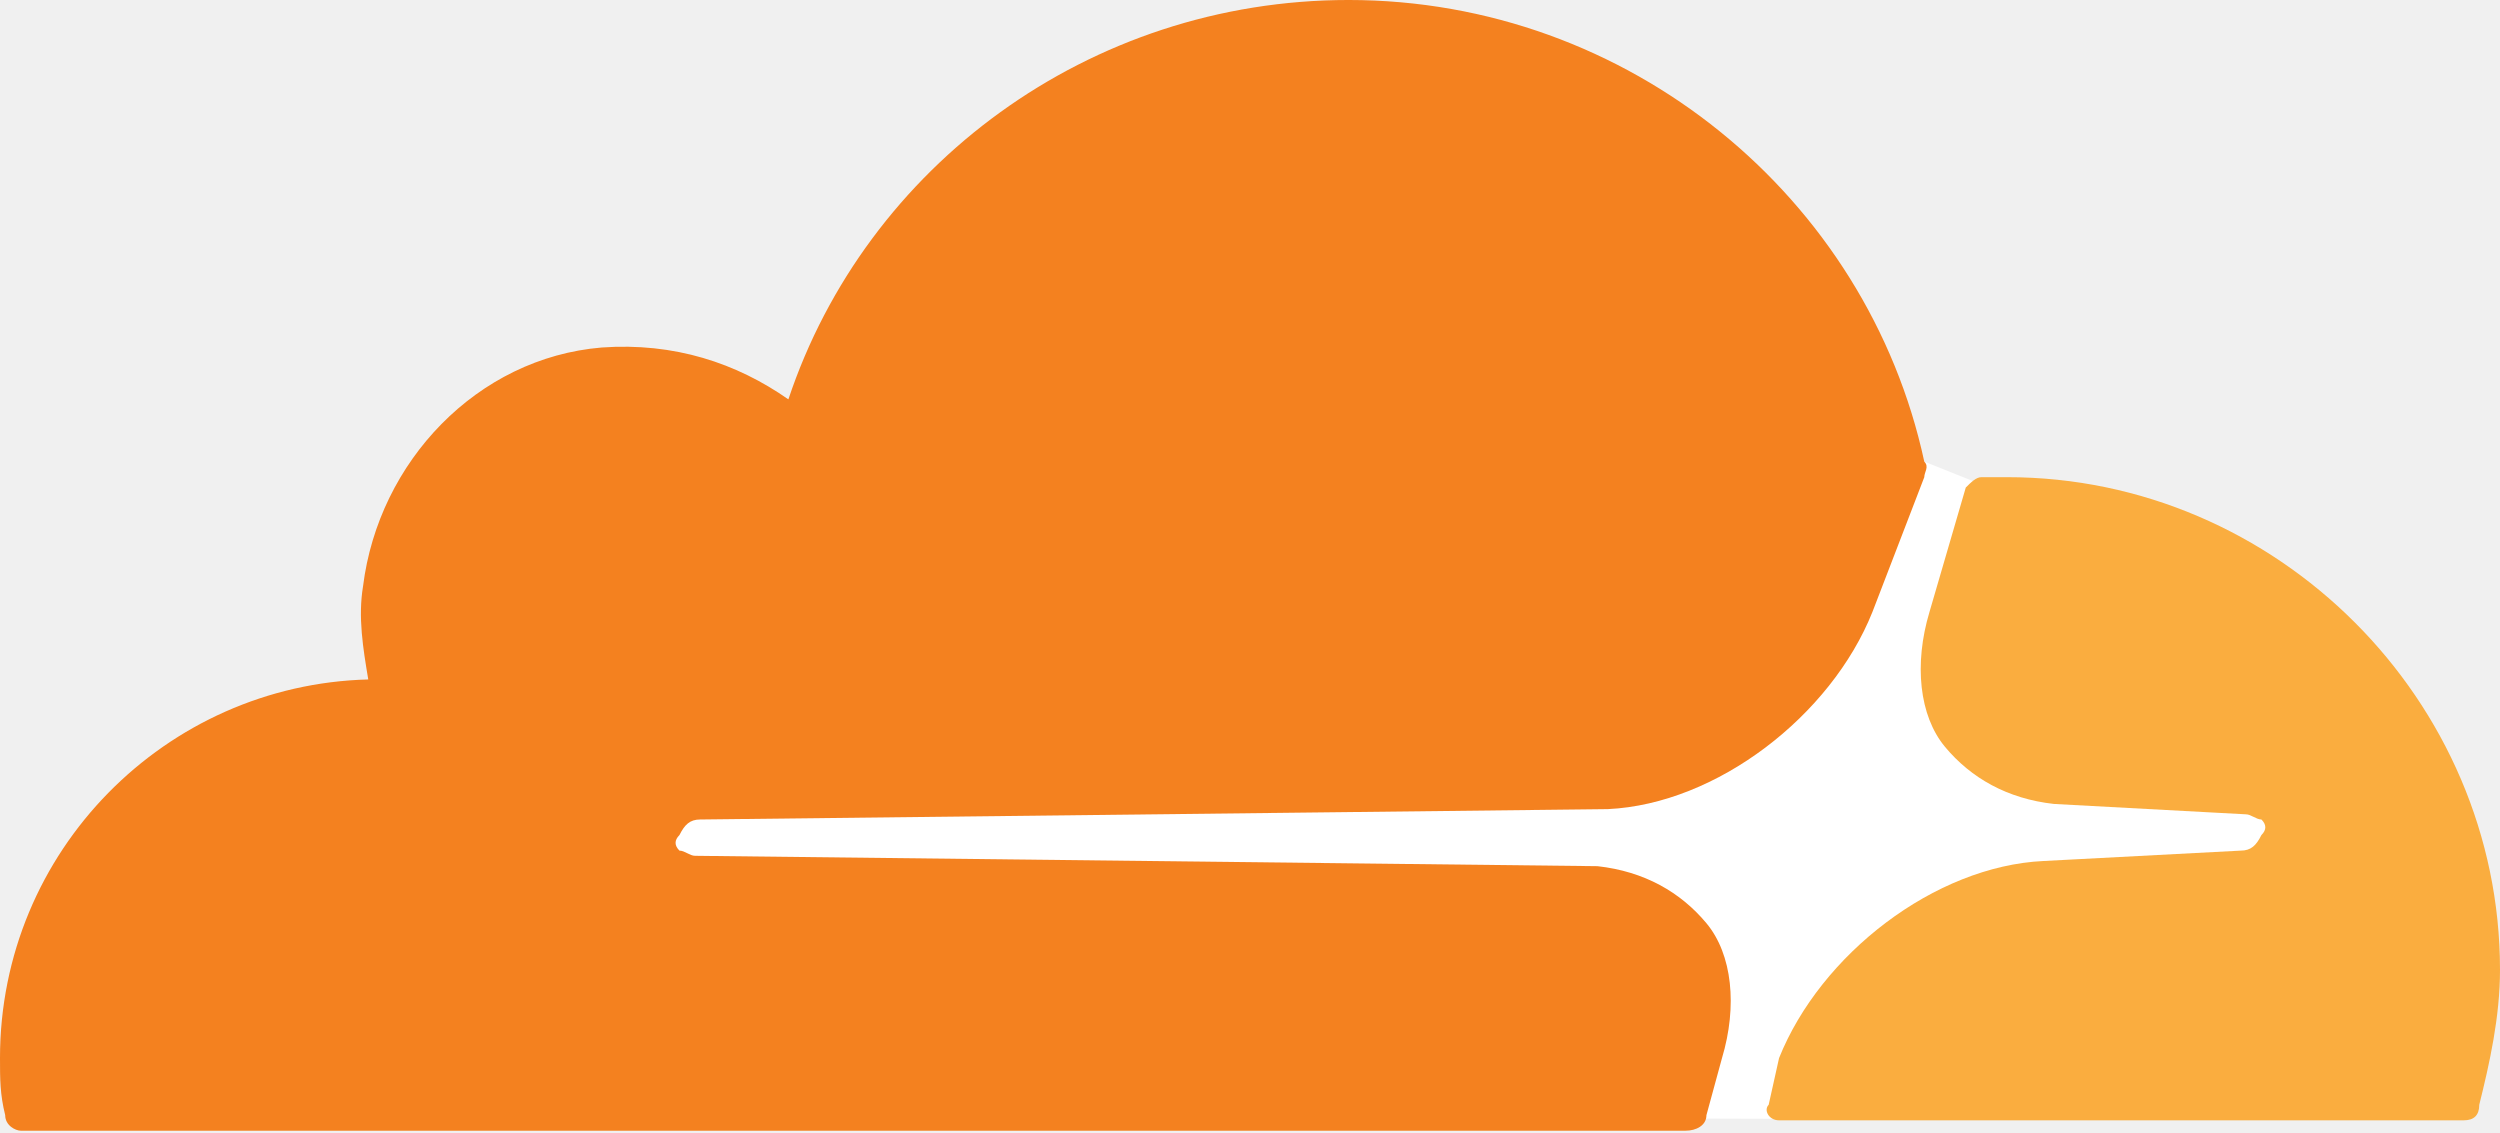
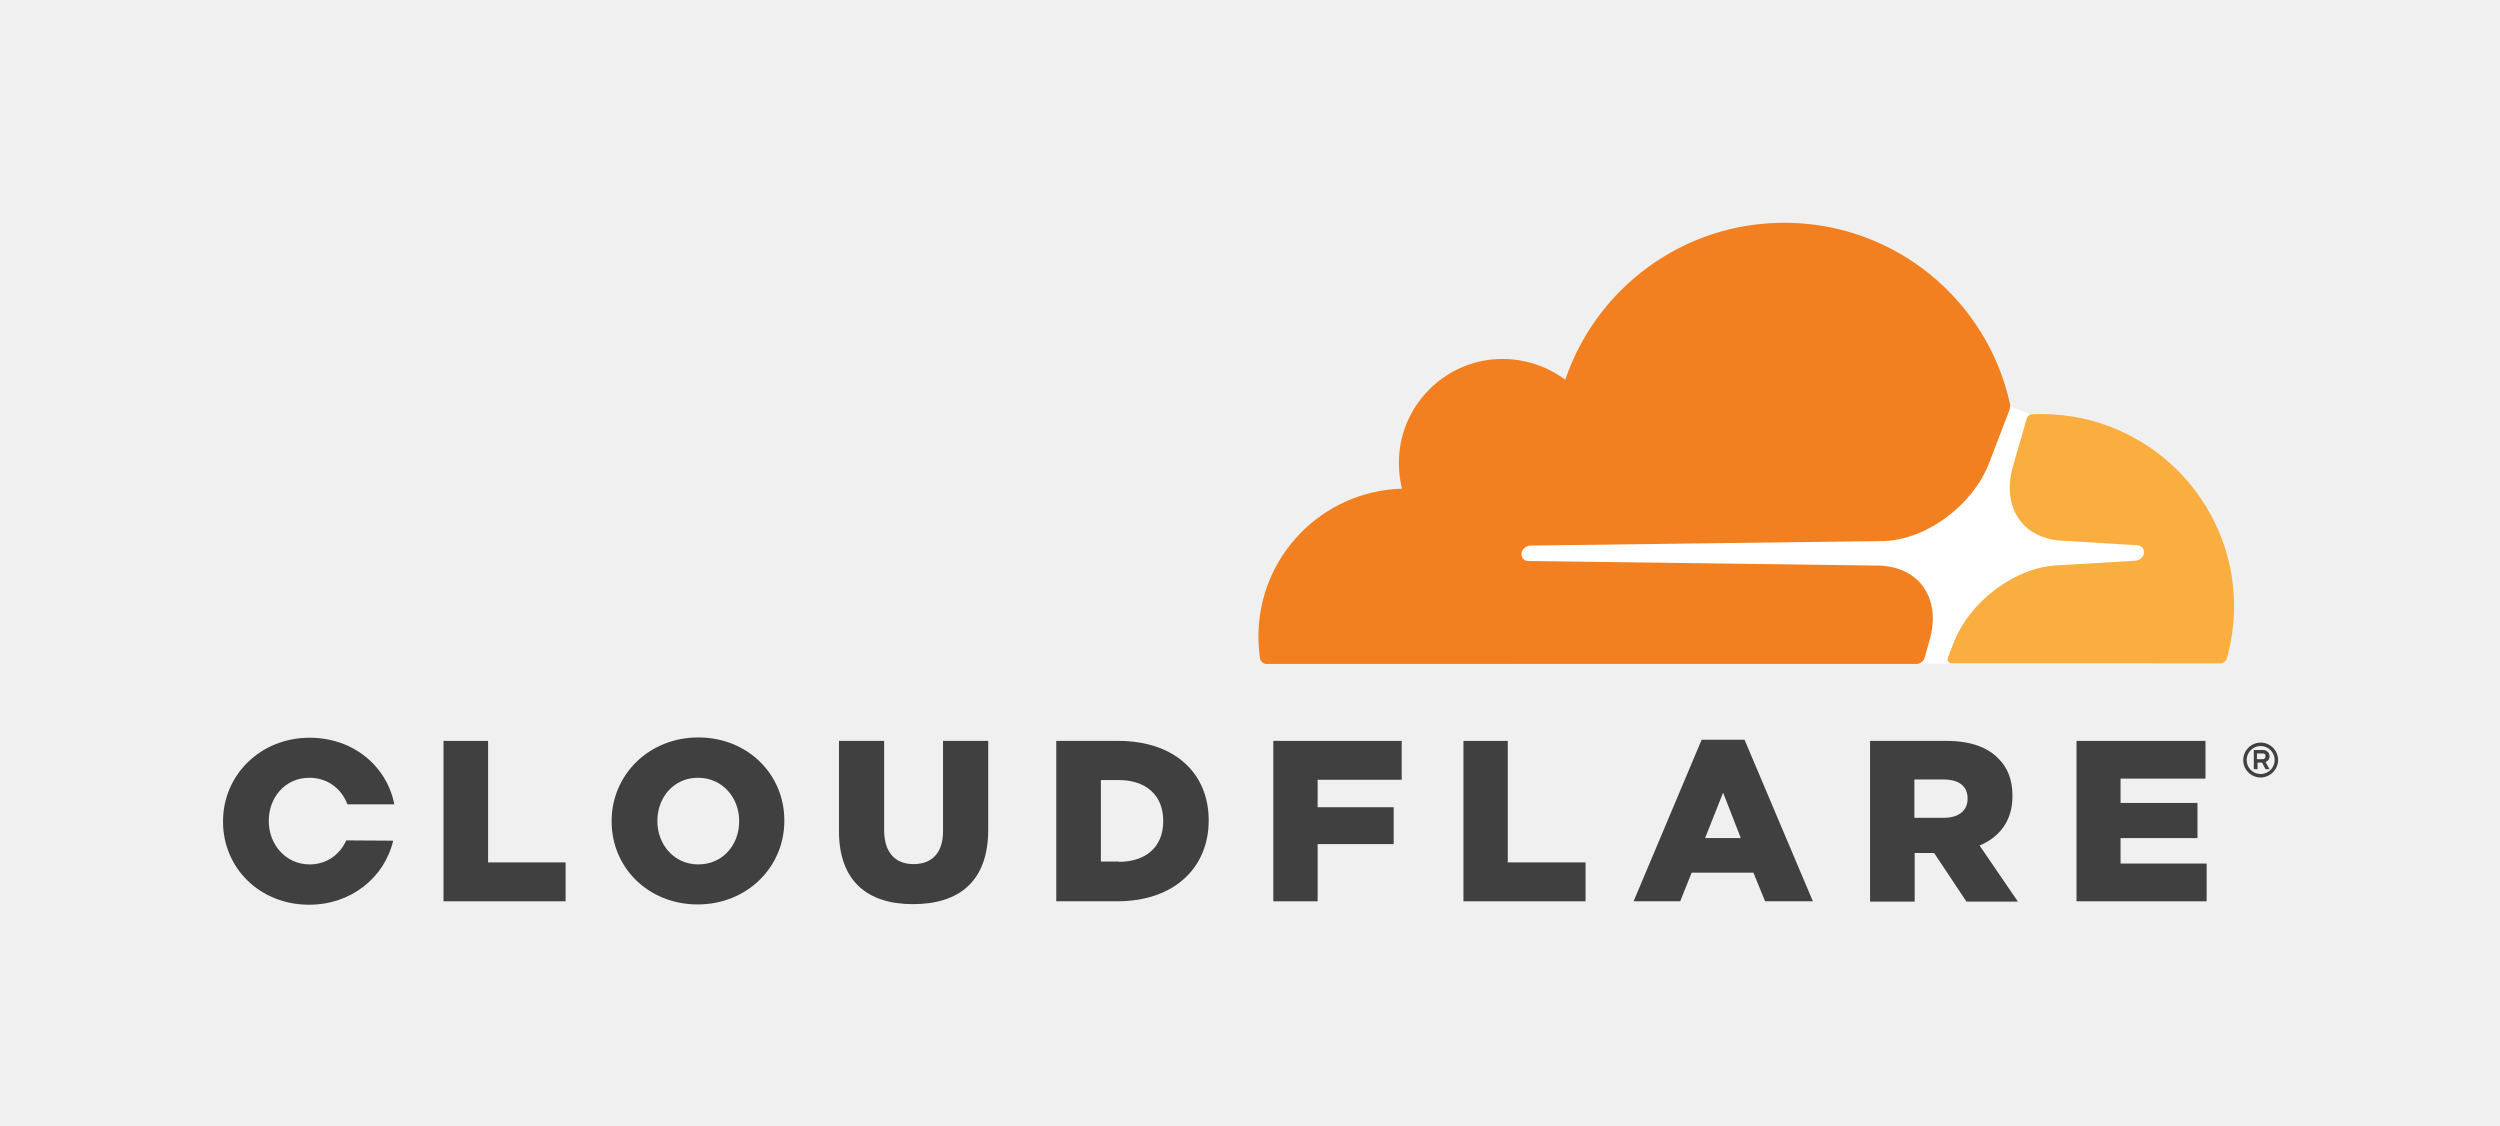
- <svg xmlns="http://www.w3.org/2000/svg" width="256px" height="116px" viewBox="0 0 256 116" version="1.1" preserveAspectRatio="xMidYMid">
+ <svg xmlns="http://www.w3.org/2000/svg" version="1.1" id="Layer_1" x="0px" y="0px" viewBox="0 0 874.3 393.7" style="enable-background:new 0 0 874.3 393.7;" xml:space="preserve">
+   <style type="text/css">
+ 	.st0{fill:#404041;}
+ 	.st1{fill:#FFFFFF;}
+ 	.st2{fill:#F38020;}
+ 	.st3{fill:#FAAE40;}
+ </style>
  <g>
-     <g transform="translate(0, -1)">
-       <path d="M202.357,50.394 L197.046,48.27 C172.085,104.434 72.786,70.289 66.811,86.997 C65.815,98.283 121.038,89.143 160.517,91.056 C172.556,91.639 178.593,100.727 173.481,115.54 L183.55,115.571 C195.165,79.362 232.233,97.841 233.782,85.891 C231.237,78.034 191.181,85.891 202.357,50.394 Z" fill="#FFFFFF" />
-       <path d="M176.332,109.348 C177.925,104.037 177.394,98.726 174.739,95.539 C172.083,92.352 168.365,90.228 163.585,89.697 L71.17,88.634 C70.639,88.634 70.108,88.103 69.577,88.103 C69.046,87.572 69.046,87.041 69.577,86.51 C70.108,85.448 70.639,84.916 71.701,84.916 L164.647,83.854 C175.801,83.323 187.486,74.294 191.734,63.672 L197.046,49.863 C197.046,49.331 197.577,48.8 197.046,48.269 C191.203,21.182 166.772,0.999 138.091,0.999 C111.535,0.999 88.697,17.995 80.73,41.896 C75.419,38.178 69.046,36.053 61.61,36.585 C48.863,37.647 38.772,48.269 37.178,61.016 C36.647,64.203 37.178,67.39 37.71,70.576 C16.996,71.107 0,88.103 0,109.348 C0,111.472 0,113.066 0.531,115.19 C0.531,116.253 1.593,116.784 2.125,116.784 L172.614,116.784 C173.676,116.784 174.739,116.253 174.739,115.19 L176.332,109.348 Z" fill="#F4811F" />
-       <path d="M205.544,49.863 L202.888,49.863 C202.357,49.863 201.826,50.394 201.295,50.925 L197.577,63.672 C195.984,68.983 196.515,74.295 199.171,77.481 C201.826,80.668 205.544,82.792 210.324,83.324 L229.976,84.386 C230.507,84.386 231.038,84.917 231.569,84.917 C232.1,85.448 232.1,85.979 231.569,86.51 C231.038,87.573 230.507,88.104 229.444,88.104 L209.262,89.166 C198.108,89.697 186.424,98.726 182.175,109.348 L181.112,114.129 C180.581,114.66 181.112,115.722 182.175,115.722 L252.283,115.722 C253.345,115.722 253.876,115.191 253.876,114.129 C254.938,109.88 256,105.1 256,100.319 C256,72.701 233.162,49.863 205.544,49.863" fill="#FAAD3F" />
+     <path class="st0" d="M790.6,271.9c-3.4,0-6.1-2.7-6.1-6.1c0-3.3,2.7-6.1,6.1-6.1c3.3,0,6.1,2.7,6.1,6.1   C796.7,269.1,793.9,271.9,790.6,271.9 M790.6,260.9c-2.7,0-4.9,2.2-4.9,4.9c0,2.7,2.2,4.9,4.9,4.9c2.7,0,4.9-2.2,4.9-4.9   C795.5,263.1,793.3,260.9,790.6,260.9 M793.7,269h-1.4l-1.2-2.3h-1.6v2.3h-1.3v-6.7h3.2c1.4,0,2.3,0.9,2.3,2.2c0,1-0.6,1.7-1.4,2   L793.7,269z M791.3,265.5c0.5,0,1-0.3,1-1c0-0.8-0.4-1-1-1h-2v2L791.3,265.5L791.3,265.5z" />
+     <polygon class="st0" points="155.1,259.1 170.7,259.1 170.7,301.6 197.8,301.6 197.8,315.2 155.1,315.2  " />
+     <path class="st0" d="M213.9,287.3v-0.2c0-16.1,13-29.2,30.3-29.2s30.1,12.9,30.1,29v0.2c0,16.1-13,29.2-30.3,29.2   C226.7,316.3,213.9,303.4,213.9,287.3 M258.5,287.3v-0.2c0-8.1-5.8-15.1-14.4-15.1c-8.5,0-14.2,6.9-14.2,15v0.2   c0,8.1,5.8,15.1,14.3,15.1C252.8,302.3,258.5,295.4,258.5,287.3" />
+     <path class="st0" d="M293.4,290.6v-31.5h15.8v31.2c0,8.1,4.1,11.9,10.3,11.9s10.3-3.7,10.3-11.5v-31.6h15.8v31.1   c0,18.1-10.3,26-26.3,26C303.4,316.2,293.4,308.2,293.4,290.6" />
+     <path class="st0" d="M369.4,259.1H391c20,0,31.7,11.5,31.7,27.7v0.2c0,16.2-11.8,28.2-32,28.2h-21.3L369.4,259.1L369.4,259.1z    M391.3,301.4c9.3,0,15.5-5.1,15.5-14.2v-0.2c0-9-6.2-14.2-15.5-14.2H385v28.5H391.3z" />
+     <polygon class="st0" points="445.3,259.1 490.2,259.1 490.2,272.7 460.8,272.7 460.8,282.3 487.4,282.3 487.4,295.2 460.8,295.2    460.8,315.2 445.3,315.2  " />
+     <polygon class="st0" points="511.8,259.1 527.3,259.1 527.3,301.6 554.5,301.6 554.5,315.2 511.8,315.2  " />
+     <path class="st0" d="M595.1,258.7h15l23.9,56.5h-16.7l-4.1-10h-21.6l-4,10h-16.3L595.1,258.7z M608.8,293.1l-6.2-15.9l-6.3,15.9   H608.8z" />
+     <path class="st0" d="M654,259.1h26.5c8.6,0,14.5,2.2,18.3,6.1c3.3,3.2,5,7.5,5,13.1v0.2c0,8.6-4.6,14.3-11.5,17.2l13.4,19.6h-18   l-11.3-17h-6.8v17H654L654,259.1L654,259.1z M679.8,286c5.3,0,8.3-2.6,8.3-6.6v-0.2c0-4.4-3.2-6.6-8.4-6.6h-10.2V286L679.8,286   L679.8,286z" />
+     <polygon class="st0" points="726.2,259.1 771.3,259.1 771.3,272.3 741.6,272.3 741.6,280.8 768.5,280.8 768.5,293.1 741.6,293.1    741.6,302 771.7,302 771.7,315.2 726.2,315.2  " />
+     <path class="st0" d="M121.1,293.9c-2.2,4.9-6.8,8.4-12.8,8.4c-8.5,0-14.3-7.1-14.3-15.1V287c0-8.1,5.7-15,14.2-15   c6.4,0,11.3,3.9,13.3,9.3h16.4c-2.6-13.4-14.4-23.3-29.6-23.3c-17.3,0-30.3,13.1-30.3,29.2v0.2c0,16.1,12.8,29,30.1,29   c14.8,0,26.4-9.6,29.4-22.4L121.1,293.9L121.1,293.9z" />
+     <g>
+       <polygon class="st1" points="752.9,169.6 710,145 702.6,141.8 527.1,143 527.1,232.1 752.9,232.1   " />
+       <path class="st2" d="M674.8,223.9c2.1-7.2,1.3-13.8-2.2-18.7c-3.2-4.5-8.6-7.1-15.1-7.4l-123.1-1.6c-0.8,0-1.5-0.4-1.9-1    c-0.4-0.6-0.5-1.4-0.3-2.2c0.4-1.2,1.6-2.1,2.9-2.2l124.2-1.6c14.7-0.7,30.7-12.6,36.3-27.2l7.1-18.5c0.3-0.8,0.4-1.6,0.2-2.4    c-8-36.2-40.3-63.2-78.9-63.2c-35.6,0-65.8,23-76.6,54.9c-7-5.2-15.9-8-25.5-7.1c-17.1,1.7-30.8,15.4-32.5,32.5    c-0.4,4.4-0.1,8.7,0.9,12.7c-27.9,0.8-50.2,23.6-50.2,51.7c0,2.5,0.2,5,0.5,7.5c0.2,1.2,1.2,2.1,2.4,2.1l227.2,0    c1.3,0,2.5-0.9,2.9-2.2L674.8,223.9z" />
+       <path class="st3" d="M714,144.8c-1.1,0-2.3,0-3.4,0.1c-0.8,0-1.5,0.6-1.8,1.4l-4.8,16.7c-2.1,7.2-1.3,13.8,2.2,18.7    c3.2,4.5,8.6,7.1,15.1,7.4l26.2,1.6c0.8,0,1.5,0.4,1.9,1c0.4,0.6,0.5,1.5,0.3,2.2c-0.4,1.2-1.6,2.1-2.9,2.2l-27.3,1.6    c-14.8,0.7-30.7,12.6-36.3,27.2l-2,5.1c-0.4,1,0.3,2,1.4,2h93.8c1.1,0,2.1-0.7,2.4-1.8c1.6-5.8,2.5-11.9,2.5-18.2    C781.3,175,751.1,144.8,714,144.8" />
    </g>
  </g>
</svg>
